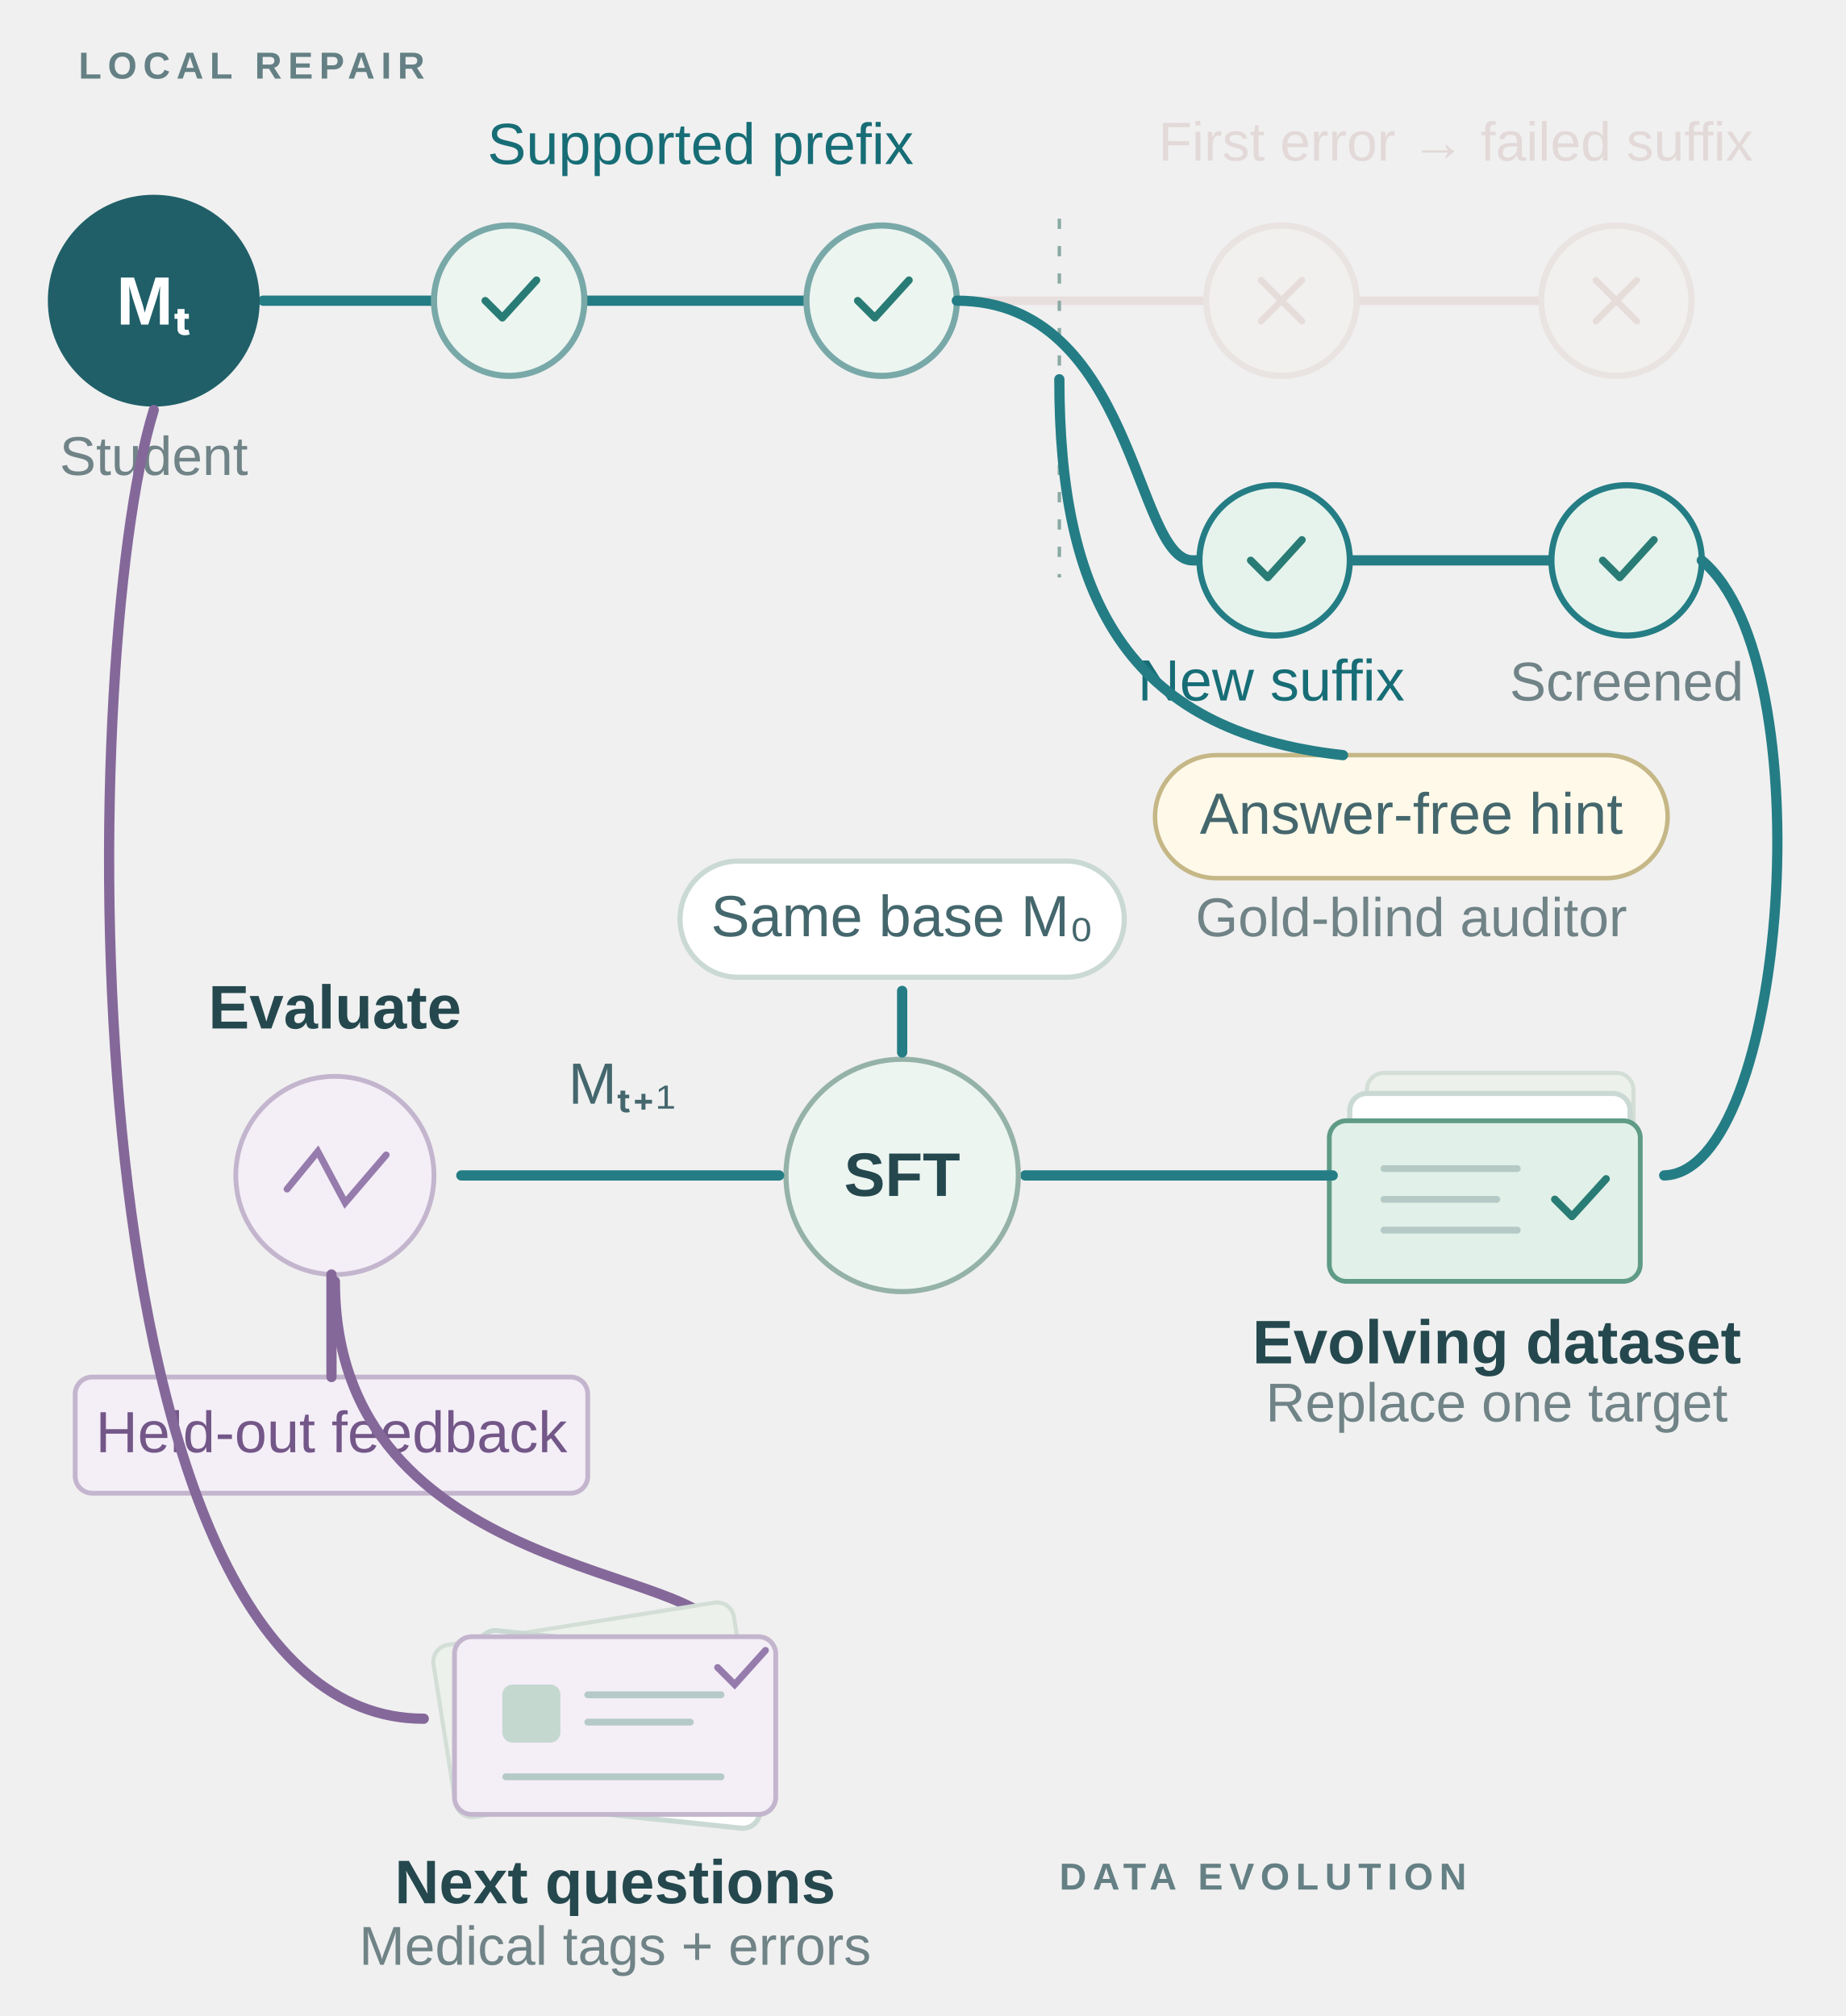
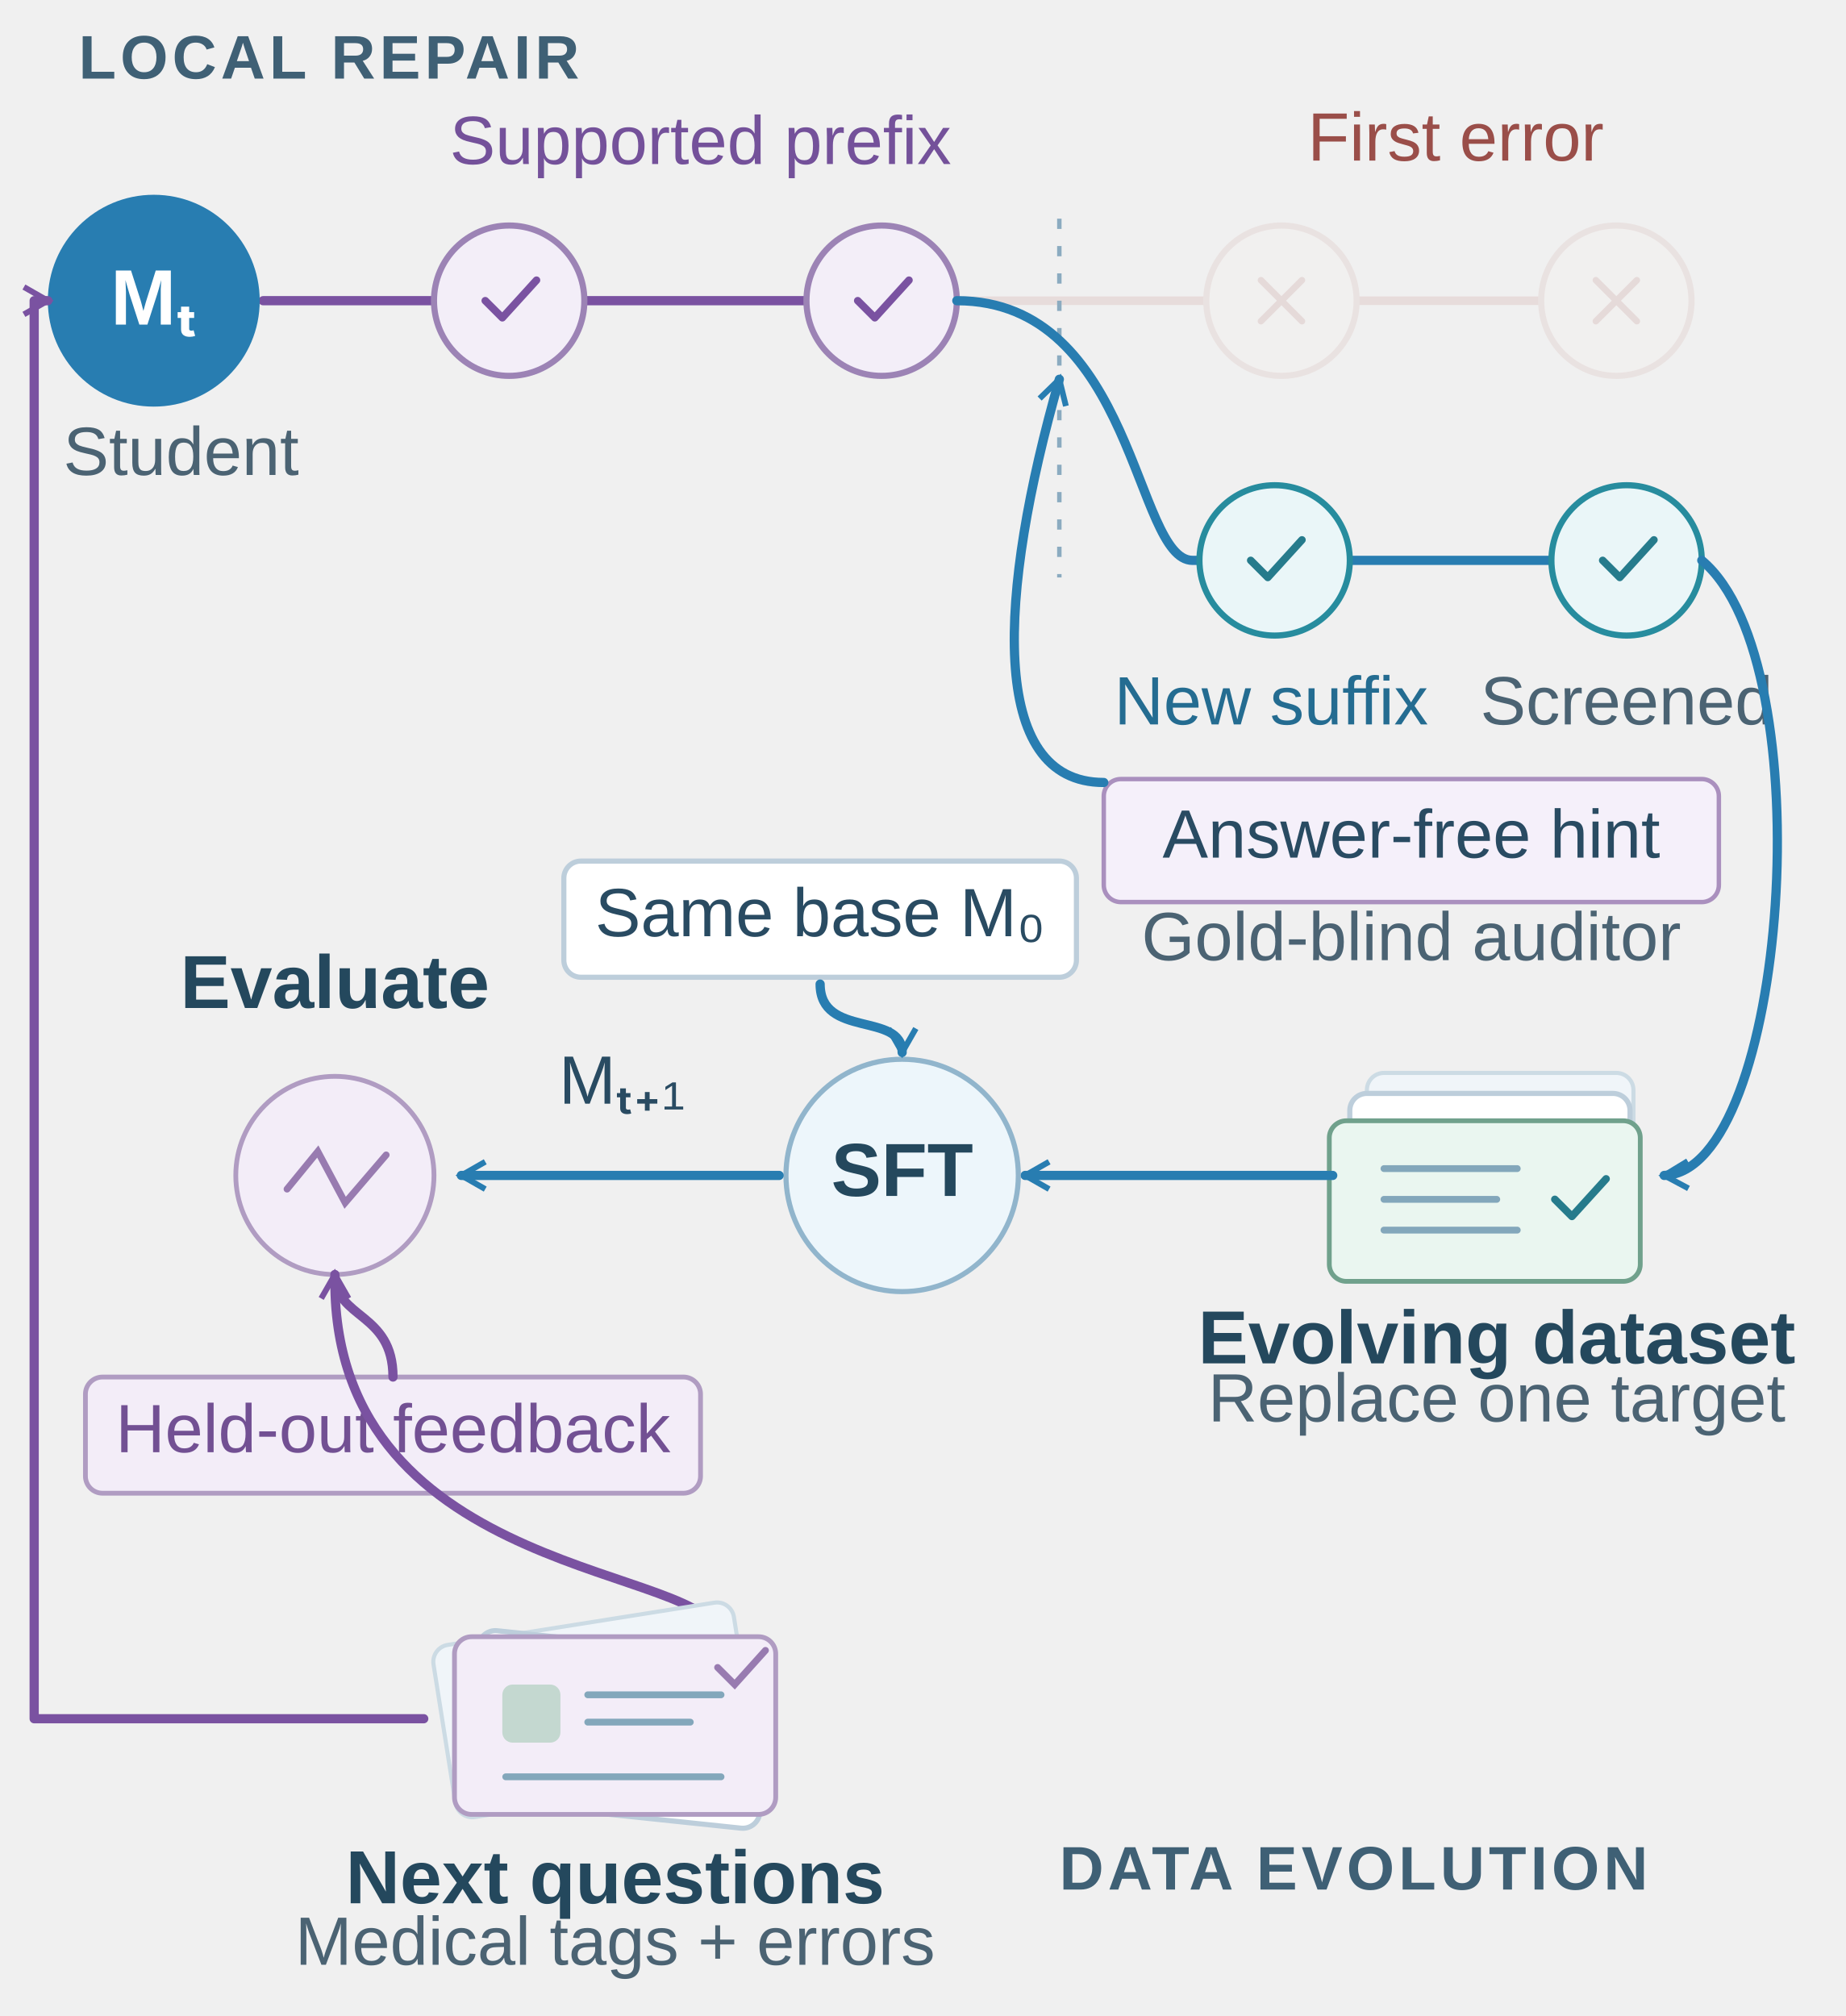
- <svg xmlns="http://www.w3.org/2000/svg" viewBox="0 0 540 590" role="img" aria-labelledby="scene-title scene-description" data-mobile="true">
+ <svg xmlns="http://www.w3.org/2000/svg" viewBox="0 0 540 590" class="navigation-scene" role="img" aria-labelledby="scene-title scene-description" data-mobile="true">
  <style>
- svg{font-family:-apple-system,BlinkMacSystemFont,'Segoe UI',Arial,sans-serif;background:#fbfcfa;color:#213e43}text{font-size:18px;fill:#34585e}text.small{font-size:16px;fill:#708387}text.label{font-size:11px;letter-spacing:1.8px;fill:#648084;font-weight:650}text.good-label{fill:#176d76;font-size:17px}text.bad-label{fill:#9b615a;font-size:16px}text.white{fill:white;font-size:20px;font-weight:600}text.base{font-size:17px;fill:#44676d}text.title{font-weight:650;fill:#24484e}text.violet{fill:#735788;font-size:17px}.route{stroke:#dce6e3;stroke-width:2.3;stroke-linecap:round;stroke-linejoin:round}.draw-blue{stroke:#247d85;stroke-width:3}.draw-red{stroke:#c18276;stroke-width:2.5}.draw-violet{stroke:#85689a;stroke-width:3}.rollback{stroke:#b58579;stroke-width:1.8;stroke-dasharray:5 6}.node{stroke-width:1.8;fill:#fcfdfa}.node.good{stroke:#78a9a8;fill:#edf5f1}.node.bad{stroke:#c59d90;fill:#f8f0eb}.node.repaired{stroke:#247d85;fill:#e6f3ec}.check{fill:none;stroke:#297c75;stroke-width:2.2;stroke-linecap:round;stroke-linejoin:round}.cross{stroke:#b4776d;stroke-width:1.9;stroke-linecap:round}.plain{fill:#fff;stroke:#cad9d4;stroke-width:1.5}.paper-line{stroke:#b5cac6;stroke-width:2;stroke-linecap:round}.violet-line{stroke:#957cac;stroke-width:2;stroke-linecap:round}.ghost{fill:#edf1eb;stroke:#d3ded7;stroke-width:1.2}.active-target{fill:#e1f0e8;stroke:#5f9b87;stroke-width:1.4}.hint-shape{fill:#fff9e9;stroke:#c5b786;stroke-width:1.3}.sft{fill:#edf5f1;stroke:#95b2a9;stroke-width:1.5}.feedback-shape{fill:#f4eef7;stroke:#c4b5ce;stroke-width:1.4}.small-arrow{fill:none;stroke:#729994;stroke-width:1.7;stroke-linecap:round;stroke-linejoin:round}.ring{fill:none;stroke:#b88072;stroke-width:1.5;stroke-dasharray:4 5}.marker-blue{fill:#247d85}.marker-violet{fill:#85689a}.boundary{stroke:#89aaa3;stroke-width:1;stroke-dasharray:3 5}
+ .navigation-scene{font-family:-apple-system,BlinkMacSystemFont,'Segoe UI',Arial,sans-serif;background:#fff;color:#203e51}
+ .navigation-scene text{font-size:22px;fill:#294b62}
+ .navigation-scene text.small{font-size:20px;fill:#4b6373}
+ .navigation-scene text.label{font-size:18px;letter-spacing:1.2px;fill:#3f6075;font-weight:650}
+ .navigation-scene text.good-label{fill:#246c91;font-size:20px}
+ .navigation-scene #prefix-caption text{fill:#74519a}
+ .navigation-scene text.bad-label{fill:#9a4e49;font-size:20px}
+ .navigation-scene text.white{fill:white;font-size:23px;font-weight:600}
+ .navigation-scene text.base{font-size:20px;fill:#294b62}
+ .navigation-scene text.title{font-weight:650;fill:#24485d}
+ .navigation-scene text.violet{fill:#725093;font-size:20px}
+ .navigation-scene .route{stroke:#c1d3df;stroke-width:2.3;stroke-linecap:round;stroke-linejoin:round}
+ .navigation-scene .draw-blue{stroke:#287db1;stroke-width:2.7}.navigation-scene #prefix-path{stroke:#7a52a1}
+ .navigation-scene .draw-red{stroke:#ba746d;stroke-width:2.5}.navigation-scene .draw-violet{stroke:#7a52a1;stroke-width:2.7}
+ .navigation-scene .rollback{stroke:#af7069;stroke-width:2;stroke-dasharray:5 6}
+ .navigation-scene .node{stroke-width:1.8;fill:#fff}.navigation-scene .node.good{stroke:#9c83b5;fill:#f3eef8}
+ .navigation-scene .node.bad{stroke:#c89991;fill:#fbf0ec}.navigation-scene .node.repaired{stroke:#278c9e;fill:#eaf6f8}
+ .navigation-scene .check{fill:none;stroke:#267b8c;stroke-width:2.2;stroke-linecap:round;stroke-linejoin:round}.navigation-scene .node.good+.check{stroke:#7a52a1}
+ .navigation-scene .cross{stroke:#ae665f;stroke-width:1.9;stroke-linecap:round}
+ .navigation-scene .plain{fill:#fff;stroke:#bdcedb;stroke-width:1.5}.navigation-scene .paper-line{stroke:#83a7bb;stroke-width:2;stroke-linecap:round}
+ .navigation-scene .violet-line{stroke:#987bb0;stroke-width:2;stroke-linecap:round}
+ .navigation-scene .ghost{fill:#f0f5f9;stroke:#ccdbe4;stroke-width:1.2}.navigation-scene .active-target{fill:#eaf6f0;stroke:#70a18c;stroke-width:1.4}
+ .navigation-scene .hint-shape{fill:#f5f0fa;stroke:#aa90be;stroke-width:1.3}.navigation-scene .sft{fill:#edf6fb;stroke:#91b5cc;stroke-width:1.5}
+ .navigation-scene .feedback-shape{fill:#f3edf8;stroke:#b09cc2;stroke-width:1.4}.navigation-scene .ring{fill:none;stroke:#b8776c;stroke-width:1.5;stroke-dasharray:4 5}
+ .navigation-scene .marker-blue{fill:#287db1}.navigation-scene .marker-violet{fill:#7a52a1}.navigation-scene .boundary{stroke:#8babc0;stroke-width:1.3;stroke-dasharray:3 5}
</style>
  <defs>
-     <marker id="arrow-blue" viewBox="0 0 10 10" refX="8" refY="5" markerWidth="6" markerHeight="6" orient="auto">
-       <path d="M1 1L8 5L1 9" fill="none" stroke="#247d85" stroke-width="1.7" />
+     <marker id="arrow-blue" viewBox="0 0 10 10" refX="8" refY="5" markerWidth="10" markerHeight="10" markerUnits="userSpaceOnUse" orient="auto">
+       <path d="M1 1L8 5L1 9" fill="none" stroke="#287db1" stroke-width="1.7" />
    </marker>
-     <marker id="arrow-violet" viewBox="0 0 10 10" refX="8" refY="5" markerWidth="6" markerHeight="6" orient="auto">
-       <path d="M1 1L8 5L1 9" fill="none" stroke="#85689a" stroke-width="1.7" />
+     <marker id="arrow-violet" viewBox="0 0 10 10" refX="8" refY="5" markerWidth="10" markerHeight="10" markerUnits="userSpaceOnUse" orient="auto">
+       <path d="M1 1L8 5L1 9" fill="none" stroke="#7a52a1" stroke-width="1.7" />
+     </marker>
+     <marker id="arrow-red" viewBox="0 0 10 10" refX="8" refY="5" markerWidth="10" markerHeight="10" markerUnits="userSpaceOnUse" orient="auto">
+       <path d="M1 1L8 5L1 9" fill="none" stroke="#af7069" stroke-width="1.7" />
    </marker>
  </defs>
  <text x="23" y="23" class="label" text-anchor="start">LOCAL REPAIR</text>
  <text x="310" y="553" class="label" text-anchor="start">DATA EVOLUTION</text>
  <g id="outer-track">
    <path id="target-track" d="M498 164C534 194 523 343 487 344" class="route " fill="none" />
    <path id="data-track" d="M390 344H300" class="route " fill="none" />
    <path id="model-track" d="M228 344H135" class="route " fill="none" />
    <path id="selection-track" d="M98 375C98 463 210 458 210 479" class="route " fill="none" />
-     <path id="return-track" d="M124 503C19 503 22 194 45 120" class="route " fill="none" />
+     <path id="return-track" d="M124 503H10V88H14" class="route " fill="none" />
  </g>
  <g id="trace-core">
    <path id="prefix-path" d="M77 88H258" class="route draw-blue" fill="none" />
    <g id="student" transform="translate(45 88)">
-       <circle r="31" fill="#205f68" />
+       <circle r="31" fill="#287db1" />
      <text x="0" y="7" class="white" text-anchor="middle">Mₜ</text>
-       <text x="0" y="51" class="small" text-anchor="middle">Student</text>
+       <text x="8" y="51" class="small" text-anchor="middle">Student</text>
    </g>
    <g id="prefix-0" transform="translate(149 88)">
      <circle r="22" class="node good" />
      <path d="M-7 0l5 5 10-11" class="check" />
    </g>
    <g id="prefix-1" transform="translate(258 88)">
      <circle r="22" class="node good" />
      <path d="M-7 0l5 5 10-11" class="check" />
    </g>
-     <text x="205" y="48" class="good-label" text-anchor="middle">Supported prefix</text>
+     <g id="prefix-caption">
+       <text x="205" y="48" class="good-label" text-anchor="middle">Supported prefix</text>
+     </g>
    <g id="failed-branch" opacity=".16">
      <path id="wrong-path" d="M280 88H473" class="route draw-red" fill="none" />
      <g id="wrong-0" transform="translate(375 88)">
        <circle r="22" class="node bad" />
        <path d="M-6-6L6 6M6-6L-6 6" class="cross" />
      </g>
      <g id="wrong-1" transform="translate(473 88)">
        <circle r="22" class="node bad" />
        <path d="M-6-6L6 6M6-6L-6 6" class="cross" />
      </g>
-       <text x="426" y="47" class="bad-label" text-anchor="middle">First error → failed suffix</text>
+     </g>
+     <g id="failed-label">
+       <text x="426" y="47" class="bad-label" text-anchor="middle">First error</text>
    </g>
    <path id="safe-boundary" d="M310 64v105" class="boundary" />
    <g id="new-branch">
      <path id="correct-path" d="M280 88C332 88 332 164 349 164H476" class="route draw-blue" fill="none" />
      <g id="corrected-0" transform="translate(373 164)">
        <circle r="22" class="node repaired" />
        <path d="M-7 0l5 5 10-11" class="check" />
      </g>
      <g id="corrected-1" transform="translate(476 164)">
        <circle r="22" class="node repaired" />
        <path d="M-7 0l5 5 10-11" class="check" />
      </g>
-       <text x="372" y="205" class="good-label" text-anchor="middle">New suffix</text>
-       <text x="476" y="205" class="small" text-anchor="middle">Screened</text>
    </g>
-     <g id="hint" transform="translate(413 239)">
-       <rect x="-75" y="-18" width="150" height="36" rx="18" class="hint-shape" />
+     <g id="new-branch-labels">
+       <text x="372" y="212" class="good-label" text-anchor="middle">New suffix</text>
+       <text x="476" y="212" class="small" text-anchor="middle">Screened</text>
+     </g>
+     <g id="hint" transform="translate(413 246)">
+       <rect x="-90" y="-18" width="180" height="36" rx="5" class="hint-shape" />
      <text x="0" y="5" class="base" text-anchor="middle">Answer-free hint</text>
      <text x="0" y="35" class="small" text-anchor="middle">Gold-blind auditor</text>
    </g>
-     <path id="hint-path" d="M393 221C329 214 310 174 310 111" class="route draw-blue" fill="none" />
+     <path id="hint-path" d="M323 229C289 229 292 174 310 111" class="route draw-blue" fill="none" data-arrow="arrow-blue" marker-end="url(#arrow-blue)" />
  </g>
  <g id="dataset" transform="translate(438 344)">
    <rect x="-38" y="-30" width="78" height="50" rx="5" class="ghost" />
    <rect x="-43" y="-24" width="82" height="51" rx="5" class="plain" />
    <g id="old-target" opacity="0">
      <rect x="-49" y="-16" width="91" height="47" rx="5" class="plain" />
      <path d="M-33-2H25M-33 7H17M-33 16H25" class="paper-line" />
    </g>
    <g id="new-target">
      <rect x="-49" y="-16" width="91" height="47" rx="5" class="active-target" />
      <path d="M-33-2H6M-33 7H0M-33 16H6" class="paper-line" />
      <g transform="translate(24 7)">
        <path d="M-7 0l5 5 10-11" class="check" />
      </g>
    </g>
    <text x="0" y="55" class="title" text-anchor="middle">Evolving dataset</text>
    <text x="0" y="72" class="small" text-anchor="middle">Replace one target</text>
  </g>
-   <path id="target-path" d="M498 164C534 194 523 343 487 344" class="route draw-blue" fill="none" />
-   <path id="data-path" d="M390 344H300" class="route draw-blue" fill="none" />
+   <path id="target-path" d="M498 164C534 194 523 343 487 344" class="route draw-blue" fill="none" data-arrow="arrow-blue" marker-end="url(#arrow-blue)" />
+   <path id="data-path" d="M390 344H300" class="route draw-blue" fill="none" data-arrow="arrow-blue" marker-end="url(#arrow-blue)" />
  <g id="training">
    <g transform="translate(264 344)">
      <circle r="34" class="sft" />
      <text x="0" y="6" class="title" text-anchor="middle">SFT</text>
    </g>
-     <g id="base-model" transform="translate(264 269)">
-       <rect x="-65" y="-17" width="130" height="34" rx="17" class="plain" />
+     <g id="base-model" transform="translate(240 269)">
+       <rect x="-75" y="-17" width="150" height="34" rx="5" class="plain" />
      <text x="0" y="5" class="base" text-anchor="middle">Same base M₀</text>
    </g>
-     <path id="base-path" d="M264 290V308" class="route draw-blue" fill="none" />
-     <path id="model-path" d="M228 344H135" class="route draw-blue" fill="none" />
+     <path id="base-path" d="M240 288C240 304 264 296 264 308" class="route draw-blue" fill="none" data-arrow="arrow-blue" marker-end="url(#arrow-blue)" />
+     <path id="model-path" d="M228 344H135" class="route draw-blue" fill="none" data-arrow="arrow-blue" marker-end="url(#arrow-blue)" />
    <text x="182" y="323" class="base" text-anchor="middle">Mₜ₊₁</text>
  </g>
  <g id="evaluation" transform="translate(98 344)">
    <circle r="29" class="feedback-shape" />
    <path d="M-14 4l9-11 8 15 12-14" class="violet-line" fill="none" />
-     <text x="0" y="-43" class="title" text-anchor="middle">Evaluate</text>
+     <text x="0" y="-49" class="title" text-anchor="middle">Evaluate</text>
  </g>
-   <g id="feedback" transform="translate(97 420)">
-     <rect x="-75" y="-17" width="150" height="34" rx="5" class="feedback-shape" />
+   <g id="feedback" transform="translate(115 420)">
+     <rect x="-90" y="-17" width="180" height="34" rx="5" class="feedback-shape" />
    <text x="0" y="5" class="violet" text-anchor="middle">Held-out feedback</text>
  </g>
-   <path id="feedback-path" d="M97 403V373" class="route draw-violet" fill="none" />
-   <path id="selection-path" d="M98 375C98 463 210 458 210 479" class="route draw-violet" fill="none" />
+   <path id="feedback-path" d="M115 403C115 384 98 386 98 373" class="route draw-violet" fill="none" data-arrow="arrow-violet" marker-end="url(#arrow-violet)" />
+   <path id="selection-path" d="M98 375C98 463 210 458 210 479" class="route draw-violet" fill="none" data-arrow="arrow-violet" marker-end="url(#arrow-violet)" />
  <g id="selection" transform="translate(180 503)">
    <rect x="-50" y="-29" width="89" height="51" rx="5" class="ghost" transform="rotate(-9)" />
    <rect x="-42" y="-22" width="87" height="50" rx="5" class="plain" transform="rotate(6)" />
    <g id="selected-question">
      <rect x="-47" y="-24" width="94" height="52" rx="5" class="feedback-shape" />
      <rect x="-33" y="-10" width="17" height="17" rx="3" fill="#c4d8d0" />
      <path d="M-8-7H31M-8 1H22M-32 17H31" class="paper-line" />
      <path d="M30-15l5 5 9-10" class="violet-line" fill="none" />
    </g>
    <text x="0" y="54" class="title" text-anchor="middle">Next questions</text>
    <text x="0" y="72" class="small" text-anchor="middle">Medical tags + errors</text>
  </g>
-   <path id="return-path" d="M124 503C19 503 22 194 45 120" class="route draw-violet" fill="none" />
+   <path id="return-path" d="M124 503H10V88H14" class="route draw-violet" fill="none" data-arrow="arrow-violet" marker-end="url(#arrow-violet)" />
</svg>
